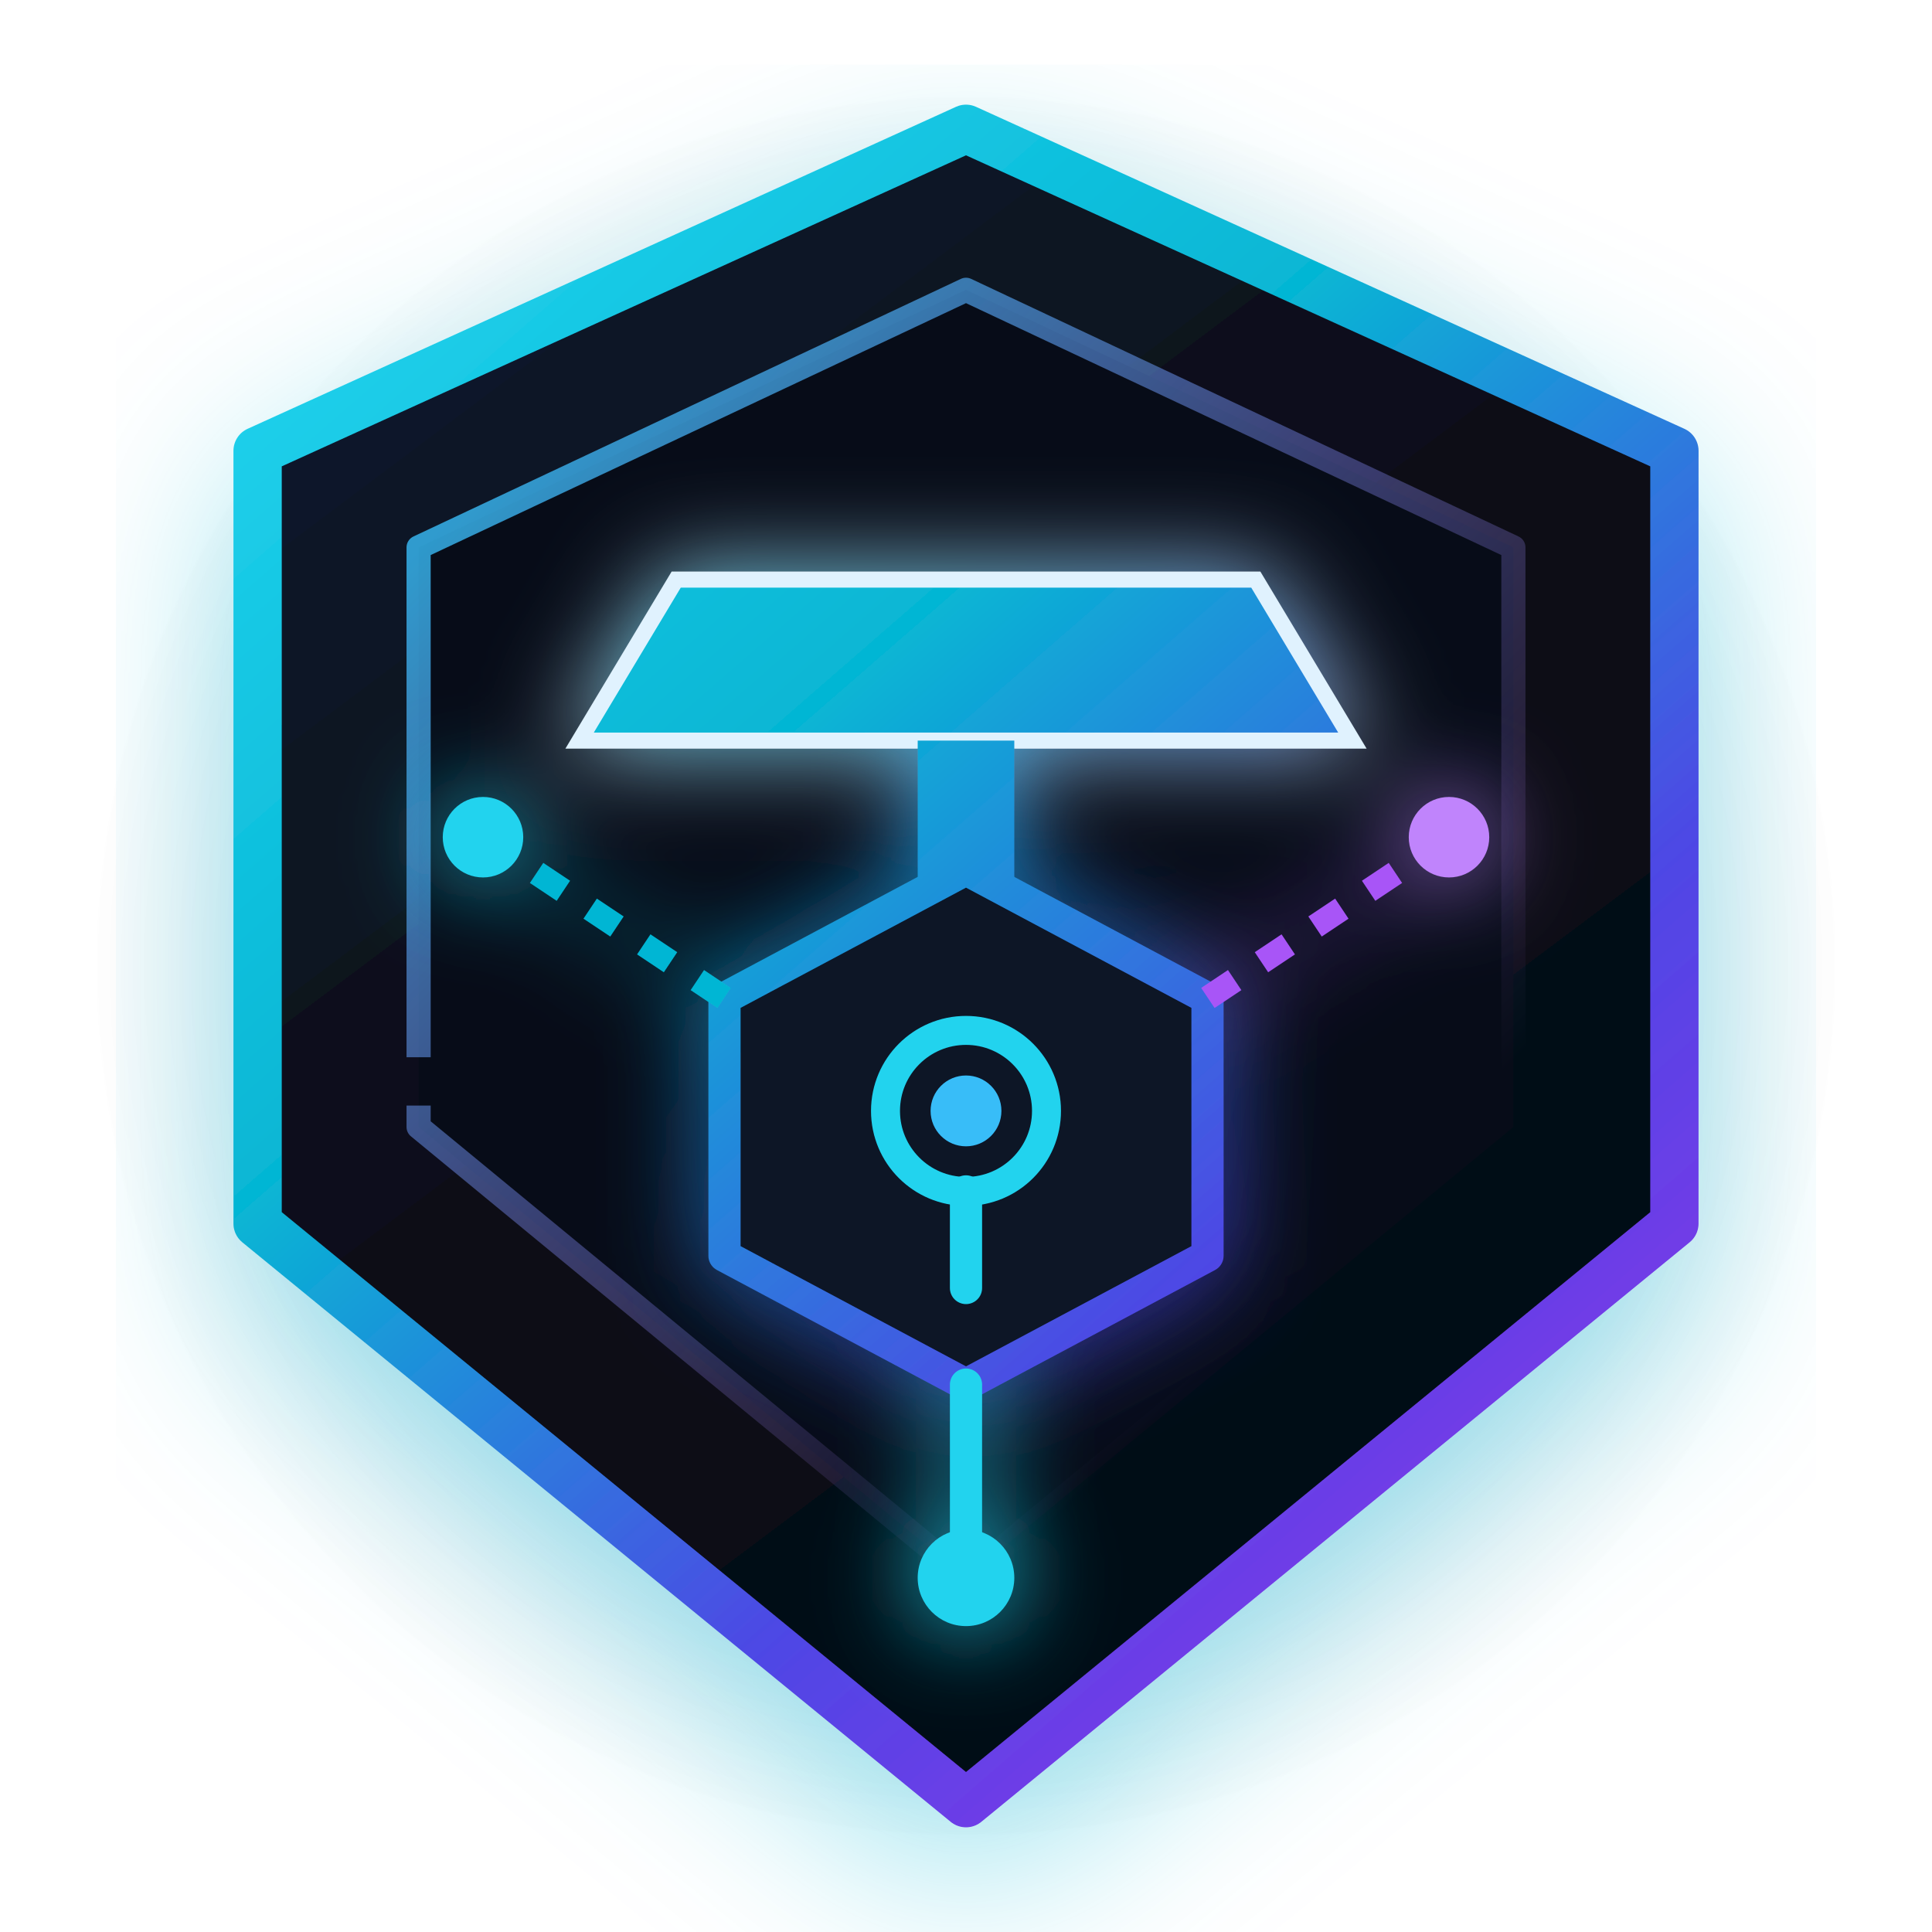
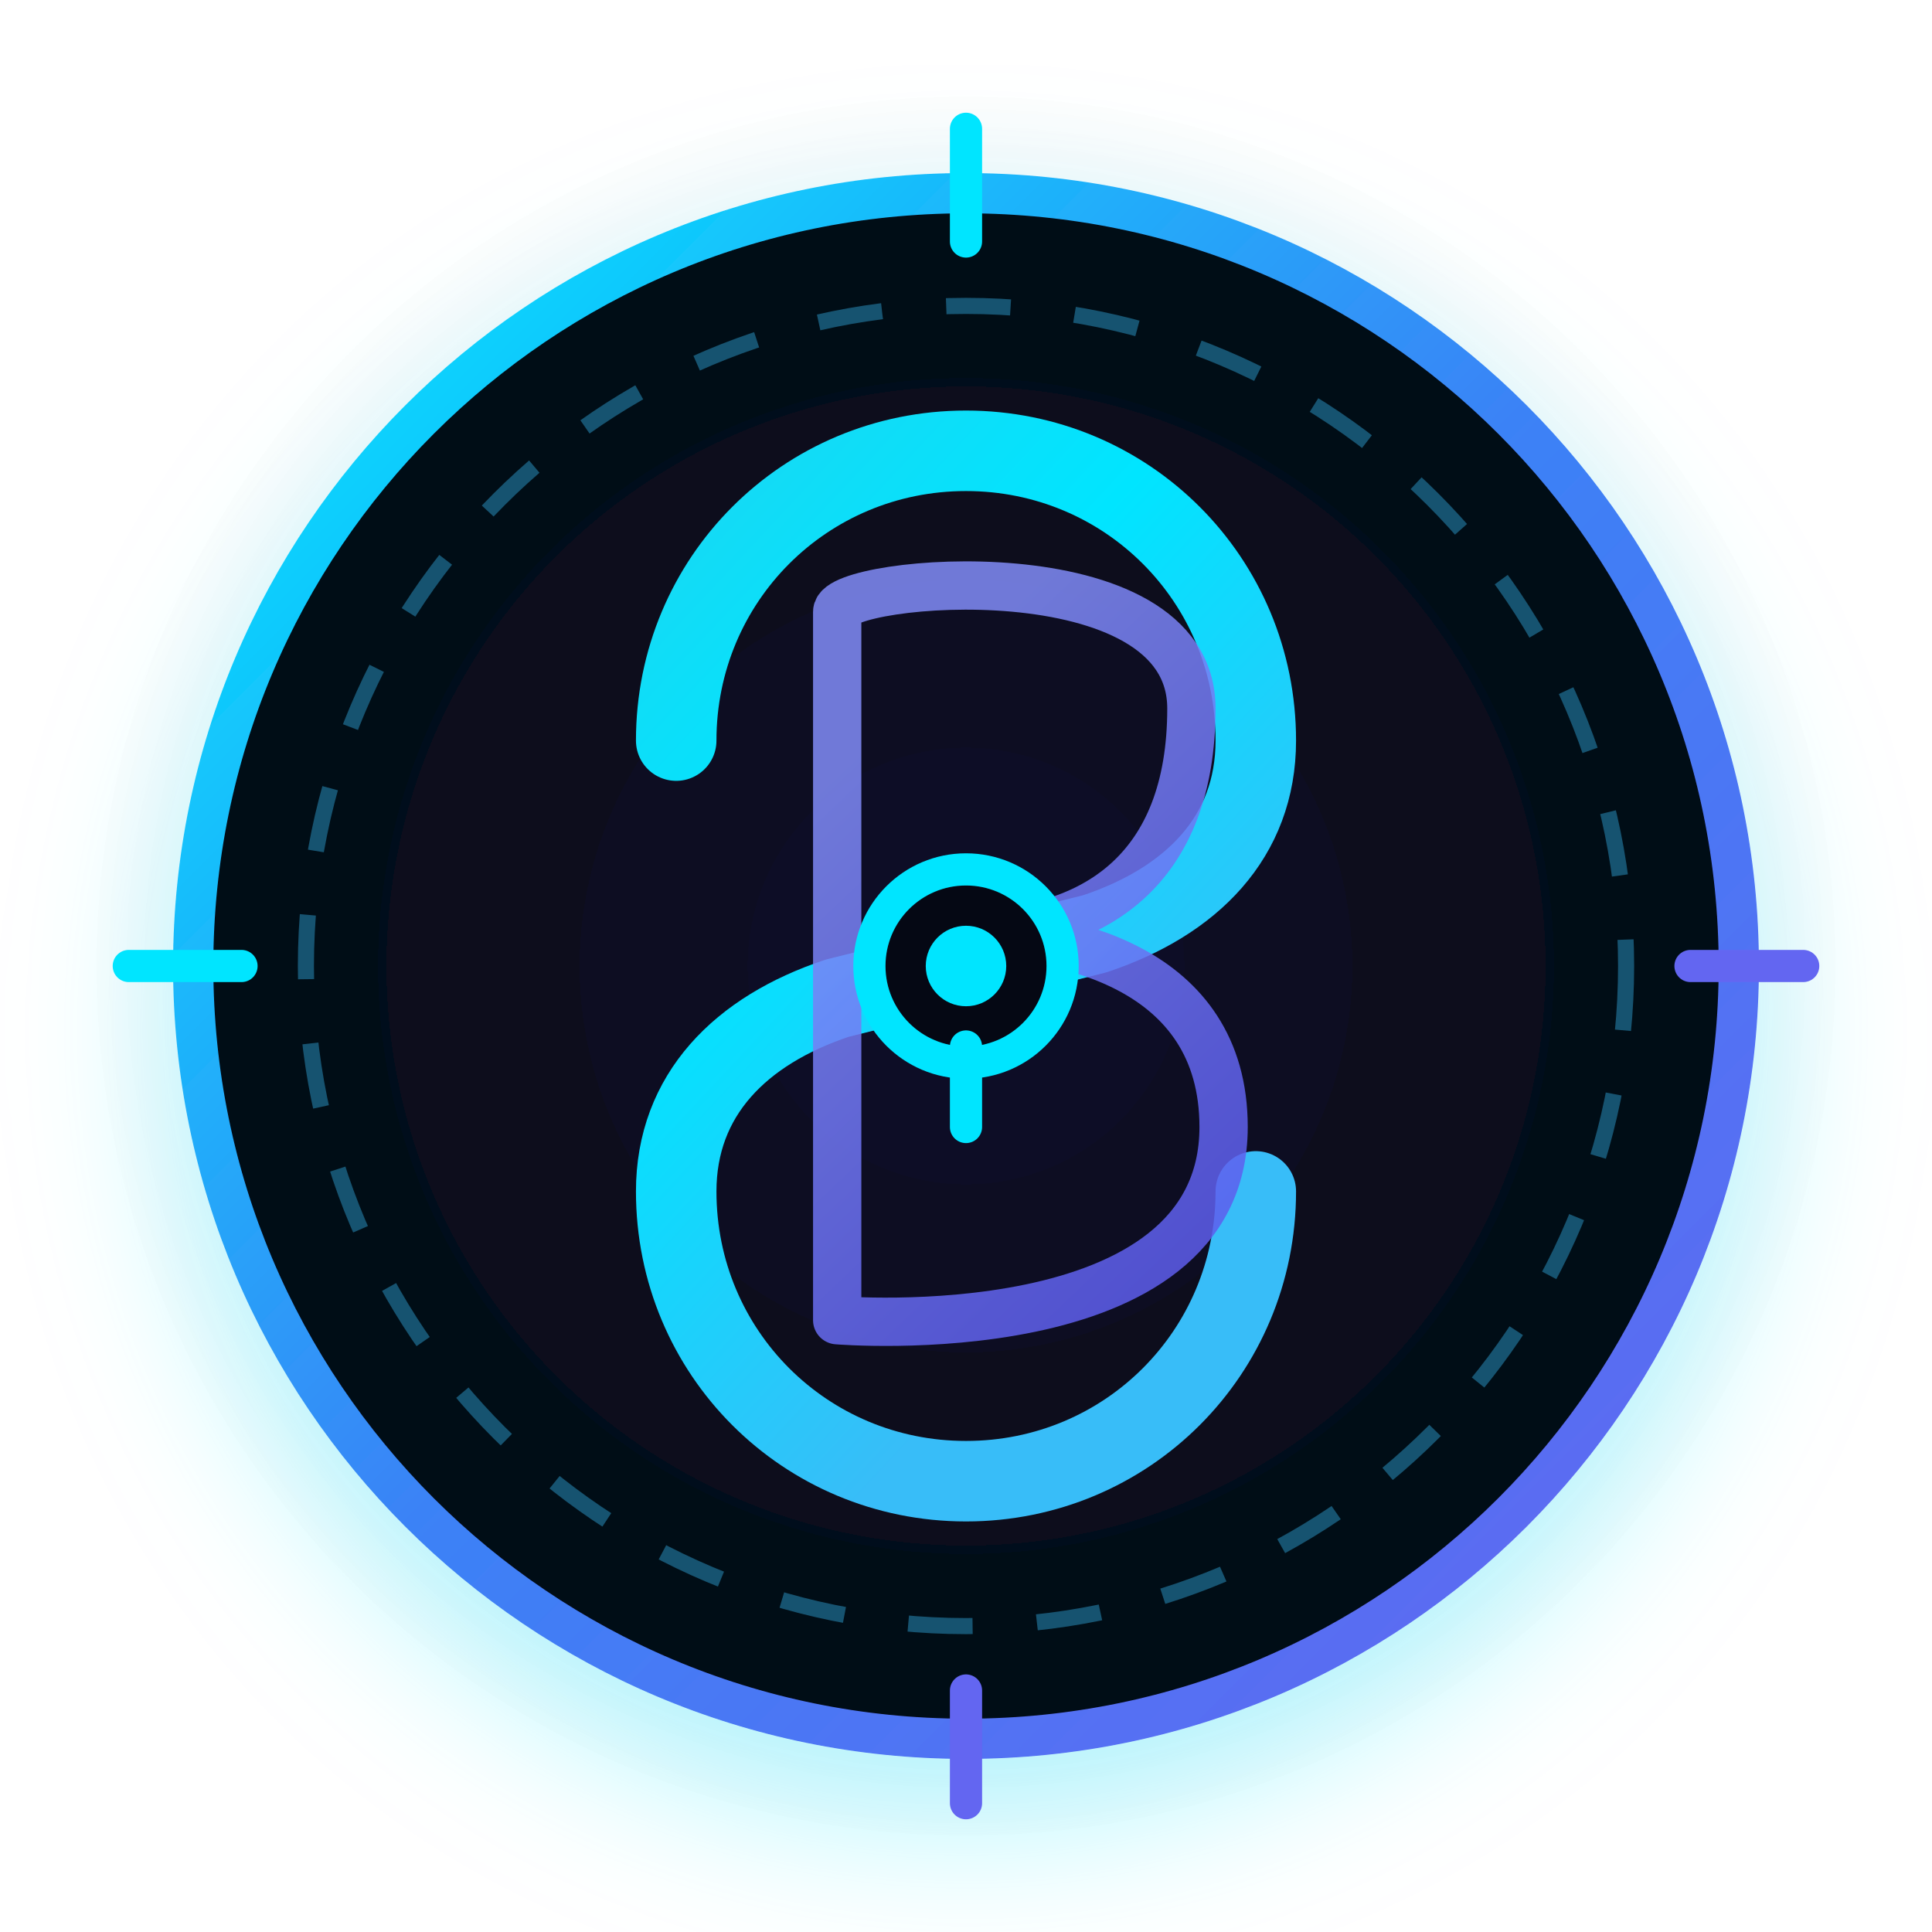
<svg xmlns="http://www.w3.org/2000/svg" viewBox="0 0 120 120" fill="none">
  <defs>
-     <radialGradient id="sbIconGlow" cx="60" cy="60" r="55" gradientUnits="userSpaceOnUse">
-       <stop offset="0%" stop-color="#06b6d4" stop-opacity="0.35" />
-       <stop offset="50%" stop-color="#3b82f6" stop-opacity="0.15" />
-       <stop offset="100%" stop-color="#060913" stop-opacity="0" />
+     <radialGradient id="sbAmbientGlow" cx="60" cy="60" r="56" gradientUnits="userSpaceOnUse">
+       <stop offset="0%" stop-color="#00E5FF" stop-opacity="0.25" />
+       <stop offset="60%" stop-color="#4F46E5" stop-opacity="0.08" />
+       <stop offset="100%" stop-color="#050814" stop-opacity="0" />
    </radialGradient>
-     <linearGradient id="sbHexGrad" x1="20" y1="14" x2="100" y2="106" gradientUnits="userSpaceOnUse">
-       <stop offset="0%" stop-color="#22d3ee" />
-       <stop offset="35%" stop-color="#06b6d4" />
-       <stop offset="70%" stop-color="#4f46e5" />
-       <stop offset="100%" stop-color="#9333ea" />
+     <linearGradient id="sbRingGrad" x1="16" y1="16" x2="104" y2="104" gradientUnits="userSpaceOnUse">
+       <stop offset="0%" stop-color="#00E5FF" />
+       <stop offset="50%" stop-color="#3B82F6" />
+       <stop offset="100%" stop-color="#6366F1" />
    </linearGradient>
-     <linearGradient id="sbCoreDark" x1="30" y1="20" x2="90" y2="100" gradientUnits="userSpaceOnUse">
-       <stop offset="0%" stop-color="#0f172a" />
-       <stop offset="50%" stop-color="#090d16" />
-       <stop offset="100%" stop-color="#030712" />
+     <linearGradient id="sbRibbonS" x1="30" y1="28" x2="75" y2="70" gradientUnits="userSpaceOnUse">
+       <stop offset="0%" stop-color="#22D3EE" />
+       <stop offset="50%" stop-color="#00E5FF" />
+       <stop offset="100%" stop-color="#38BDF8" />
    </linearGradient>
-     <linearGradient id="sbPrismHighlight" x1="35" y1="25" x2="85" y2="75" gradientUnits="userSpaceOnUse">
-       <stop offset="0%" stop-color="#38bdf8" stop-opacity="0.8" />
-       <stop offset="50%" stop-color="#818cf8" stop-opacity="0.4" />
-       <stop offset="100%" stop-color="#c084fc" stop-opacity="0" />
+     <linearGradient id="sbRibbonB" x1="50" y1="50" x2="90" y2="92" gradientUnits="userSpaceOnUse">
+       <stop offset="0%" stop-color="#818CF8" />
+       <stop offset="50%" stop-color="#6366F1" />
+       <stop offset="100%" stop-color="#4F46E5" />
    </linearGradient>
-     <filter id="sbNeonGlow" x="-20%" y="-20%" width="140%" height="140%" filterUnits="userSpaceOnUse">
-       <feGaussianBlur stdDeviation="3" result="blur" />
-       <feComposite in="SourceGraphic" in2="blur" operator="over" />
-     </filter>
-     <filter id="sbDropShadow" x="-10%" y="-10%" width="120%" height="120%">
-       <feDropShadow dx="0" dy="4" stdDeviation="6" flood-color="#06b6d4" flood-opacity="0.4" />
+     <radialGradient id="sbCoreFill" cx="60" cy="60" r="48" gradientUnits="userSpaceOnUse">
+       <stop offset="0%" stop-color="#0B132B" />
+       <stop offset="100%" stop-color="#050814" />
+     </radialGradient>
+     <filter id="sbDropShadow" x="-15%" y="-15%" width="130%" height="130%">
+       <feDropShadow dx="0" dy="4" stdDeviation="5" flood-color="#00E5FF" flood-opacity="0.3" />
    </filter>
  </defs>
-   <circle cx="60" cy="60" r="54" fill="url(#sbIconGlow)" />
-   <path d="M60 8 L104 28 V76 L60 112 L16 76 V28 Z" fill="url(#sbCoreDark)" stroke="url(#sbHexGrad)" stroke-width="3" stroke-linejoin="round" filter="url(#sbDropShadow)" />
-   <path d="M60 18 L94 34 V70 L60 98 L26 70 V34 Z" fill="#070c18" stroke="url(#sbPrismHighlight)" stroke-width="1.5" stroke-linejoin="round" stroke-dasharray="80 3" />
-   <g filter="url(#sbNeonGlow)">
-     <path d="M42 36 L78 36 L84 46 L36 46 Z" fill="url(#sbHexGrad)" stroke="#e0f2fe" stroke-width="1" />
-     <path d="M57 46 V62 H63 V46 Z" fill="url(#sbHexGrad)" />
-     <polygon points="60,54 75,62 75,78 60,86 45,78 45,62" fill="#0c1527" stroke="url(#sbHexGrad)" stroke-width="2" stroke-linejoin="round" />
-     <circle cx="60" cy="69" r="5" fill="none" stroke="#22d3ee" stroke-width="1.8" />
-     <circle cx="60" cy="69" r="2.2" fill="#38bdf8" />
-     <path d="M60 74 V80" stroke="#22d3ee" stroke-width="2" stroke-linecap="round" />
-     <line x1="30" y1="52" x2="45" y2="62" stroke="#06b6d4" stroke-width="1.5" stroke-dasharray="2 2" />
-     <circle cx="30" cy="52" r="2.5" fill="#22d3ee" />
-     <line x1="90" y1="52" x2="75" y2="62" stroke="#a855f7" stroke-width="1.5" stroke-dasharray="2 2" />
-     <circle cx="90" cy="52" r="2.5" fill="#c084fc" />
-     <line x1="60" y1="86" x2="60" y2="96" stroke="#22d3ee" stroke-width="2" stroke-linecap="round" />
-     <circle cx="60" cy="98" r="3" fill="#22d3ee" />
-   </g>
+   <circle cx="60" cy="60" r="54" fill="url(#sbAmbientGlow)" />
+   <circle cx="60" cy="60" r="48" fill="url(#sbCoreFill)" stroke="url(#sbRingGrad)" stroke-width="2.5" filter="url(#sbDropShadow)" />
+   <line x1="60" y1="8" x2="60" y2="15" stroke="#00E5FF" stroke-width="2" stroke-linecap="round" />
+   <line x1="60" y1="105" x2="60" y2="112" stroke="#6366F1" stroke-width="2" stroke-linecap="round" />
+   <line x1="8" y1="60" x2="15" y2="60" stroke="#00E5FF" stroke-width="2" stroke-linecap="round" />
+   <line x1="105" y1="60" x2="112" y2="60" stroke="#6366F1" stroke-width="2" stroke-linecap="round" />
+   <circle cx="60" cy="60" r="41" fill="none" stroke="#38BDF8" stroke-width="1" stroke-dasharray="4 4" stroke-opacity="0.4" />
+   <path d="M42 46 C42 36 50 28 60 28 C70 28 78 36 78 46 C78 52 74 56 68 58 L52 62 C46 64 42 68 42 74 C42 84 50 92 60 92 C70 92 78 84 78 74" fill="none" stroke="url(#sbRibbonS)" stroke-width="5" stroke-linecap="round" stroke-linejoin="round" />
+   <path d="M52 38 V82 C52 82 76 84 76 70 C76 60 66 58 60 58 C68 58 74 54 74 44 C74 34 52 36 52 38 Z" fill="none" stroke="url(#sbRibbonB)" stroke-width="3" stroke-linecap="round" stroke-linejoin="round" stroke-opacity="0.85" />
+   <circle cx="60" cy="60" r="6" fill="#050814" stroke="#00E5FF" stroke-width="2" />
+   <circle cx="60" cy="60" r="2.5" fill="#00E5FF" />
+   <path d="M60 65 V70" stroke="#00E5FF" stroke-width="2" stroke-linecap="round" />
</svg>
